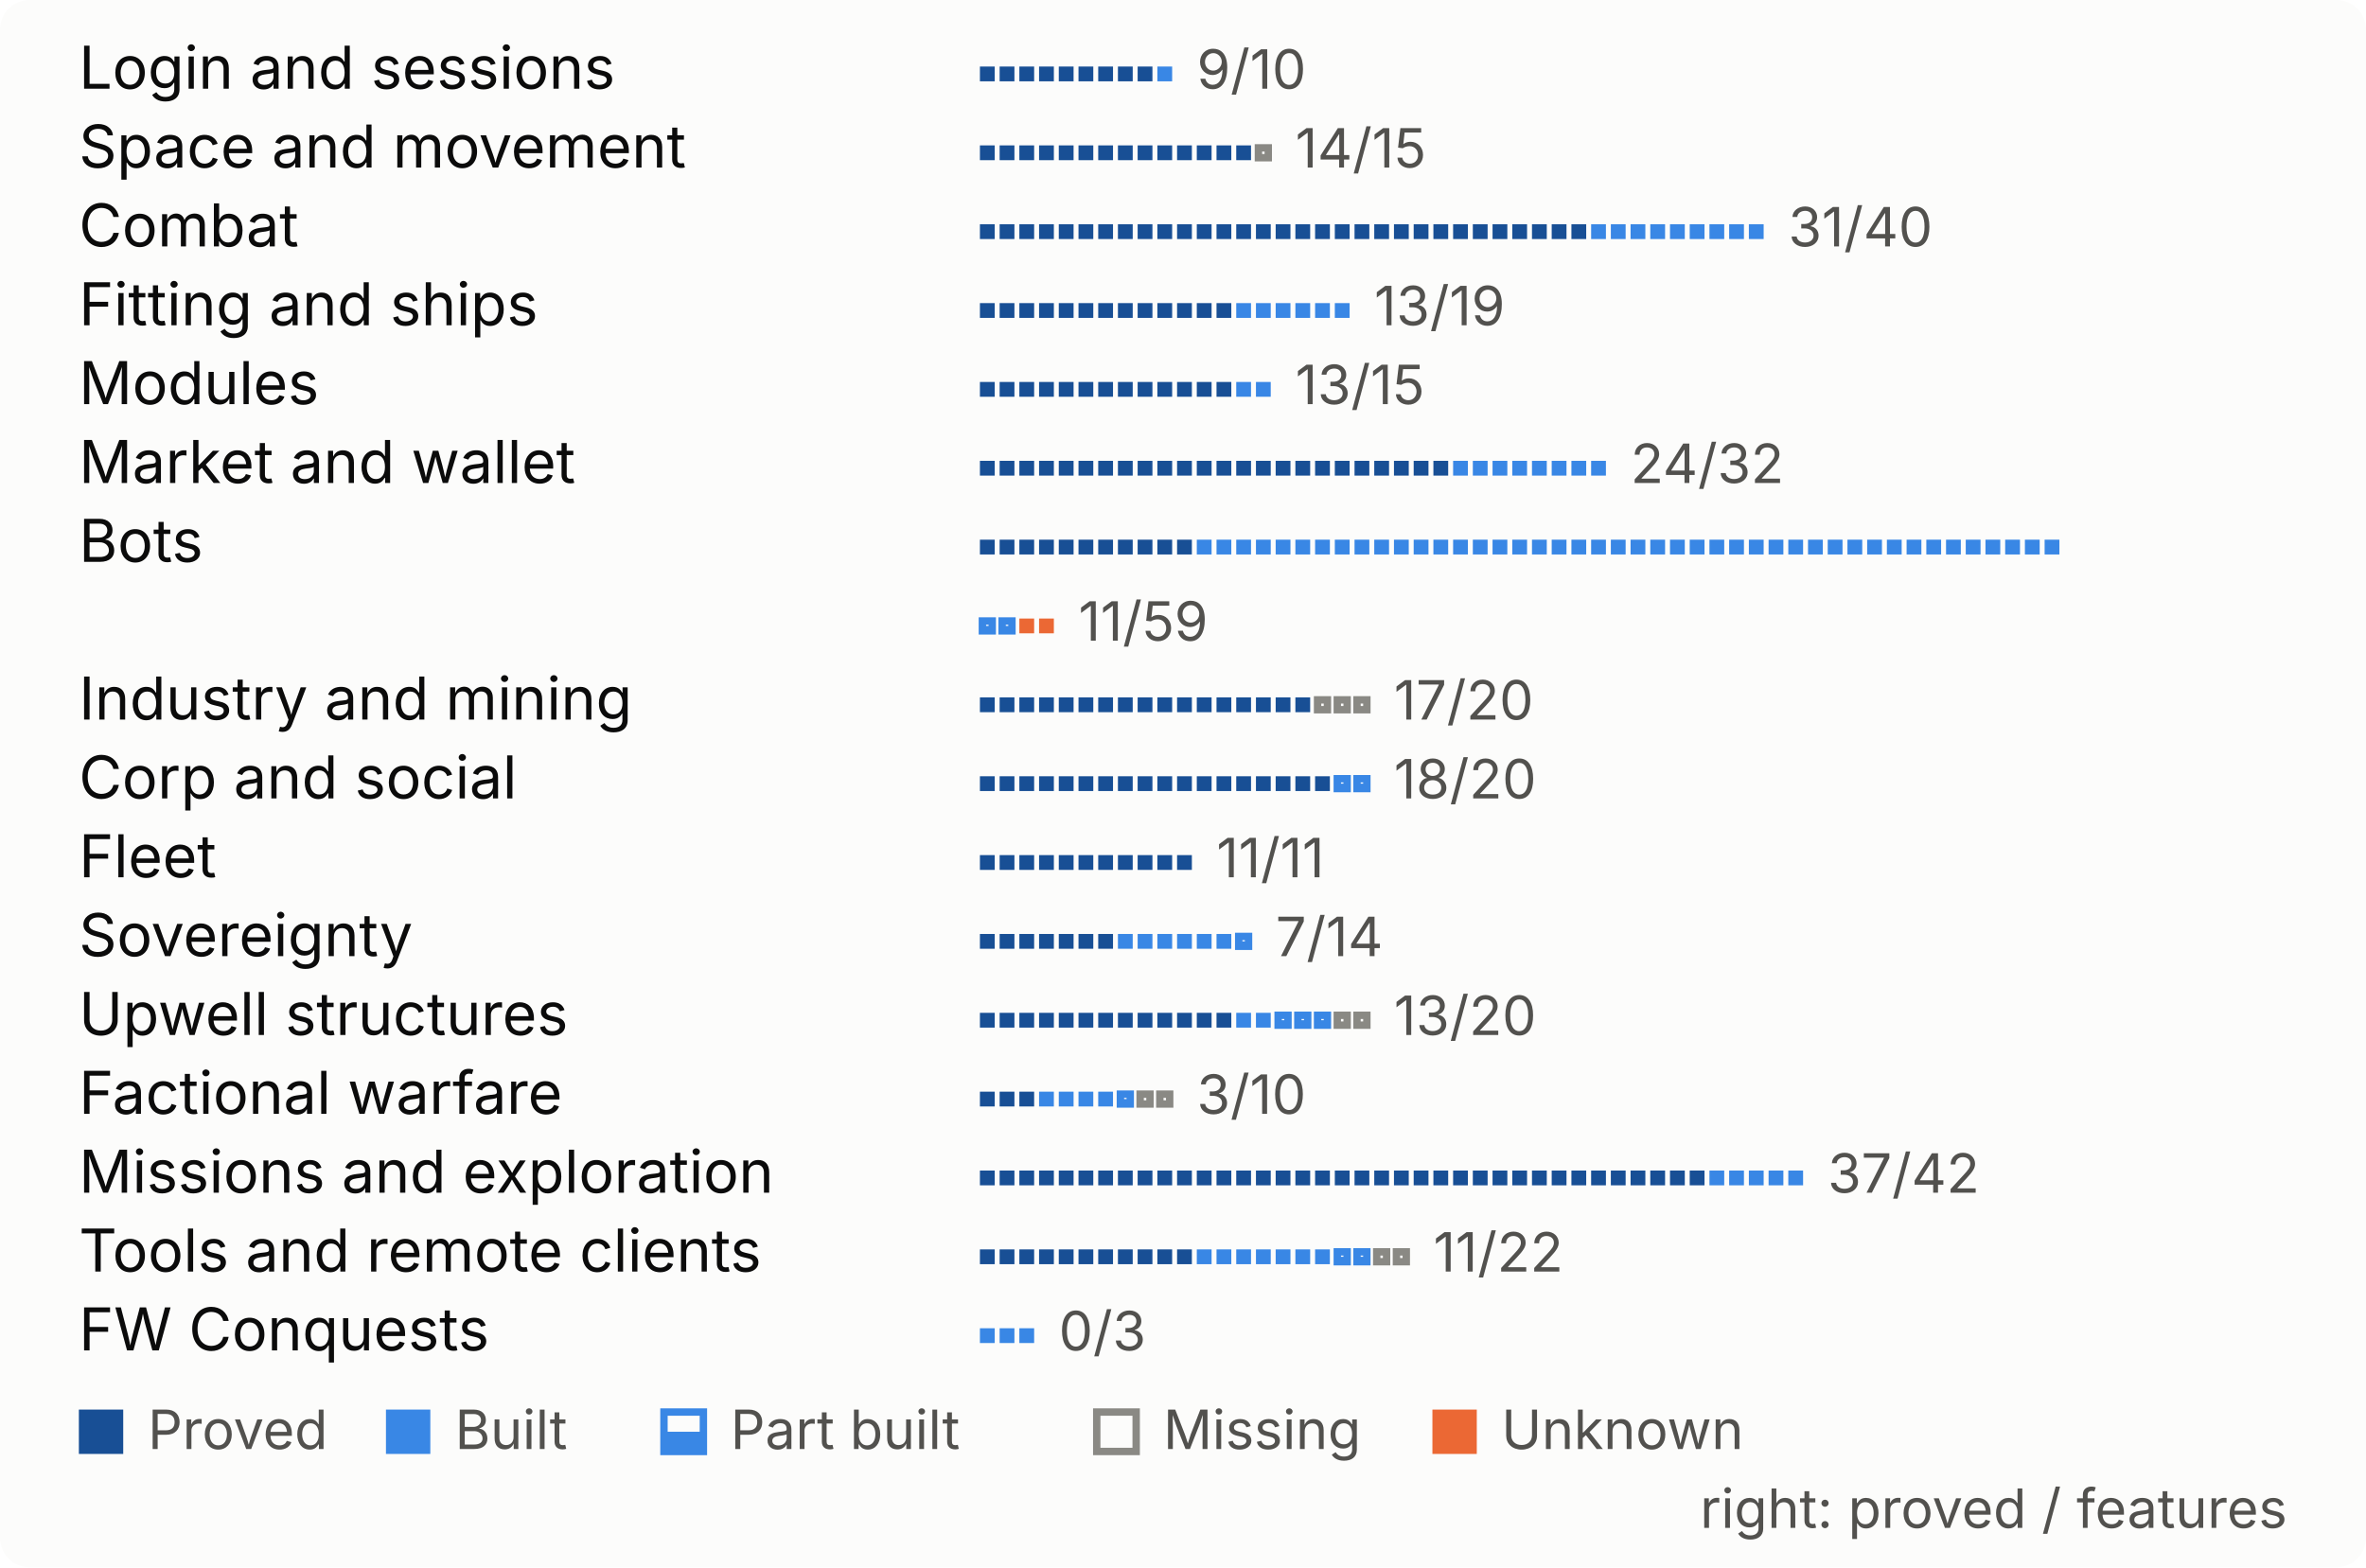
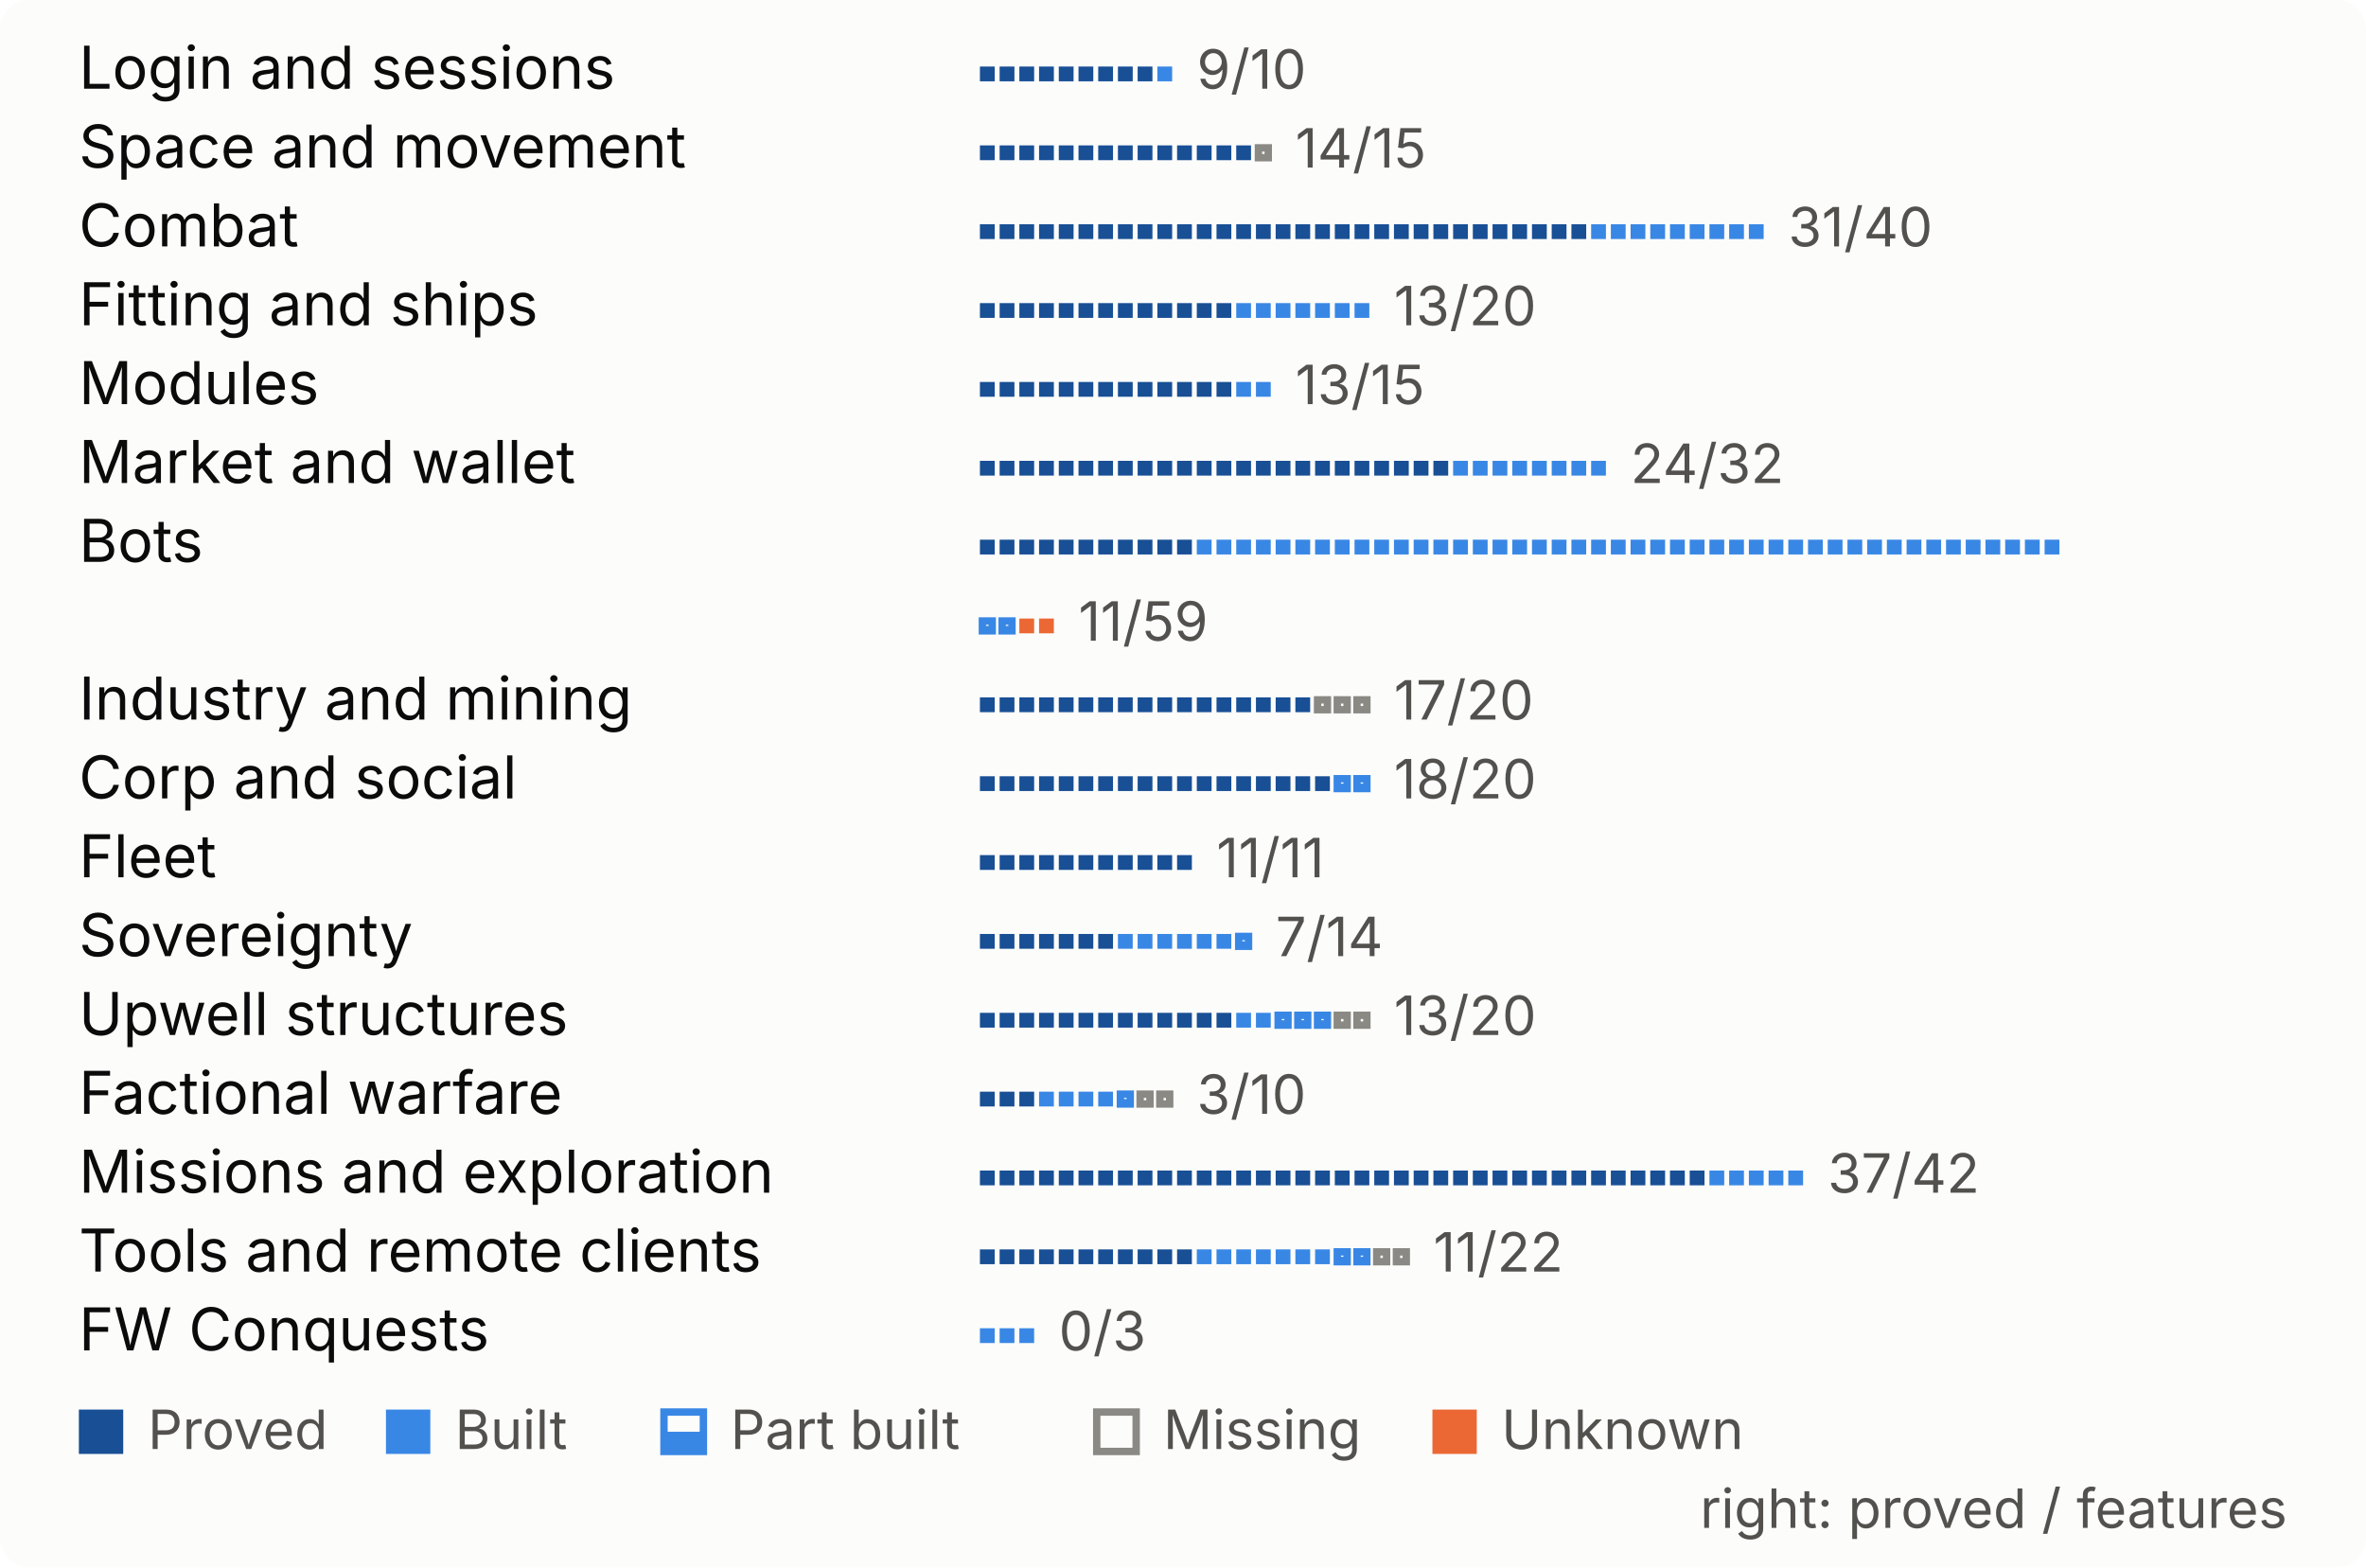
<svg xmlns="http://www.w3.org/2000/svg" width="480" height="318" viewBox="0 0 480 318" role="img" aria-label="Progress by system, one mark per feature">
  <style>
.bg{fill:#fcfcfb}.t{fill:#0b0b0b}.s{fill:#52514e}.rule{fill:#e1e0d9}
.proved{fill:#184f95}.built{fill:#3987e5}.unknown{fill:#eb6834}
.part-o{fill:none;stroke:#3987e5;stroke-width:1.5}.part-f{fill:#3987e5}
.missing{fill:none;stroke:#8a8984;stroke-width:1.5}
.pass{fill:#184f95}.fail{fill:#eb6834}.none{fill:none;stroke:#8a8984;stroke-width:1.5}
@media (prefers-color-scheme:dark){
.bg{fill:#1a1a19}.t{fill:#f0efec}.s{fill:#c3c2b7}.rule{fill:#383835}
.proved{fill:#86b6ef}.built{fill:#3987e5}.unknown{fill:#d95926}
.part-o{stroke:#3987e5}.part-f{fill:#3987e5}
.missing{stroke:#8d8c85}
.pass{fill:#86b6ef}.fail{fill:#d95926}.none{stroke:#8d8c85}
}
text{font-family:system-ui,-apple-system,"Segoe UI",sans-serif;font-size:12px}
.big{font-size:26px;font-weight:600}.b{font-weight:600}.xs{font-size:11px}
</style>
  <rect width="480" height="318" rx="6" class="bg" />
  <text x="16.0" y="18.0" class="t">Login and sessions</text>
  <rect x="198.8" y="13.5" width="3" height="3" class="proved" />
  <rect x="202.8" y="13.5" width="3" height="3" class="proved" />
  <rect x="206.8" y="13.5" width="3" height="3" class="proved" />
  <rect x="210.8" y="13.5" width="3" height="3" class="proved" />
  <rect x="214.8" y="13.5" width="3" height="3" class="proved" />
  <rect x="218.8" y="13.5" width="3" height="3" class="proved" />
  <rect x="222.8" y="13.5" width="3" height="3" class="proved" />
  <rect x="226.8" y="13.5" width="3" height="3" class="proved" />
  <rect x="230.8" y="13.5" width="3" height="3" class="proved" />
  <rect x="234.8" y="13.5" width="3" height="3" class="built" />
  <text x="242.8" y="18.0" class="s xs">9/10</text>
  <text x="16.0" y="34.0" class="t">Space and movement</text>
  <rect x="198.8" y="29.5" width="3" height="3" class="proved" />
  <rect x="202.8" y="29.5" width="3" height="3" class="proved" />
  <rect x="206.8" y="29.5" width="3" height="3" class="proved" />
  <rect x="210.8" y="29.5" width="3" height="3" class="proved" />
  <rect x="214.8" y="29.5" width="3" height="3" class="proved" />
  <rect x="218.8" y="29.5" width="3" height="3" class="proved" />
  <rect x="222.8" y="29.5" width="3" height="3" class="proved" />
  <rect x="226.8" y="29.5" width="3" height="3" class="proved" />
  <rect x="230.8" y="29.5" width="3" height="3" class="proved" />
  <rect x="234.8" y="29.5" width="3" height="3" class="proved" />
  <rect x="238.8" y="29.5" width="3" height="3" class="proved" />
  <rect x="242.8" y="29.5" width="3" height="3" class="proved" />
  <rect x="246.8" y="29.5" width="3" height="3" class="proved" />
  <rect x="250.8" y="29.5" width="3" height="3" class="proved" />
  <rect x="255.3" y="30.0" width="2" height="2" fill="none" class="missing" />
  <text x="262.8" y="34.0" class="s xs">14/15</text>
  <text x="16.0" y="50.0" class="t">Combat</text>
  <rect x="198.8" y="45.5" width="3" height="3" class="proved" />
  <rect x="202.8" y="45.5" width="3" height="3" class="proved" />
  <rect x="206.8" y="45.5" width="3" height="3" class="proved" />
  <rect x="210.8" y="45.5" width="3" height="3" class="proved" />
  <rect x="214.8" y="45.5" width="3" height="3" class="proved" />
  <rect x="218.8" y="45.5" width="3" height="3" class="proved" />
  <rect x="222.8" y="45.5" width="3" height="3" class="proved" />
  <rect x="226.8" y="45.5" width="3" height="3" class="proved" />
  <rect x="230.8" y="45.5" width="3" height="3" class="proved" />
  <rect x="234.8" y="45.5" width="3" height="3" class="proved" />
  <rect x="238.8" y="45.5" width="3" height="3" class="proved" />
  <rect x="242.8" y="45.5" width="3" height="3" class="proved" />
  <rect x="246.8" y="45.5" width="3" height="3" class="proved" />
  <rect x="250.8" y="45.5" width="3" height="3" class="proved" />
  <rect x="254.8" y="45.5" width="3" height="3" class="proved" />
  <rect x="258.8" y="45.5" width="3" height="3" class="proved" />
  <rect x="262.8" y="45.5" width="3" height="3" class="proved" />
  <rect x="266.8" y="45.5" width="3" height="3" class="proved" />
  <rect x="270.8" y="45.5" width="3" height="3" class="proved" />
  <rect x="274.8" y="45.5" width="3" height="3" class="proved" />
  <rect x="278.8" y="45.5" width="3" height="3" class="proved" />
  <rect x="282.8" y="45.5" width="3" height="3" class="proved" />
  <rect x="286.8" y="45.5" width="3" height="3" class="proved" />
  <rect x="290.8" y="45.5" width="3" height="3" class="proved" />
  <rect x="294.8" y="45.5" width="3" height="3" class="proved" />
  <rect x="298.8" y="45.5" width="3" height="3" class="proved" />
  <rect x="302.8" y="45.5" width="3" height="3" class="proved" />
  <rect x="306.8" y="45.5" width="3" height="3" class="proved" />
  <rect x="310.8" y="45.5" width="3" height="3" class="proved" />
  <rect x="314.8" y="45.5" width="3" height="3" class="proved" />
  <rect x="318.8" y="45.5" width="3" height="3" class="proved" />
  <rect x="322.8" y="45.5" width="3" height="3" class="built" />
  <rect x="326.8" y="45.5" width="3" height="3" class="built" />
  <rect x="330.8" y="45.5" width="3" height="3" class="built" />
  <rect x="334.8" y="45.5" width="3" height="3" class="built" />
  <rect x="338.8" y="45.5" width="3" height="3" class="built" />
  <rect x="342.8" y="45.5" width="3" height="3" class="built" />
  <rect x="346.8" y="45.5" width="3" height="3" class="built" />
  <rect x="350.8" y="45.5" width="3" height="3" class="built" />
  <rect x="354.8" y="45.5" width="3" height="3" class="built" />
  <text x="362.8" y="50.0" class="s xs">31/40</text>
  <text x="16.0" y="66.0" class="t">Fitting and ships</text>
  <rect x="198.8" y="61.5" width="3" height="3" class="proved" />
  <rect x="202.8" y="61.5" width="3" height="3" class="proved" />
  <rect x="206.8" y="61.5" width="3" height="3" class="proved" />
  <rect x="210.8" y="61.5" width="3" height="3" class="proved" />
  <rect x="214.8" y="61.5" width="3" height="3" class="proved" />
  <rect x="218.8" y="61.5" width="3" height="3" class="proved" />
  <rect x="222.8" y="61.5" width="3" height="3" class="proved" />
  <rect x="226.8" y="61.5" width="3" height="3" class="proved" />
  <rect x="230.8" y="61.5" width="3" height="3" class="proved" />
  <rect x="234.8" y="61.5" width="3" height="3" class="proved" />
  <rect x="238.8" y="61.5" width="3" height="3" class="proved" />
  <rect x="242.8" y="61.5" width="3" height="3" class="proved" />
  <rect x="246.8" y="61.5" width="3" height="3" class="proved" />
  <rect x="250.8" y="61.5" width="3" height="3" class="built" />
  <rect x="254.8" y="61.5" width="3" height="3" class="built" />
  <rect x="258.8" y="61.5" width="3" height="3" class="built" />
  <rect x="262.8" y="61.5" width="3" height="3" class="built" />
  <rect x="266.8" y="61.5" width="3" height="3" class="built" />
  <rect x="270.8" y="61.5" width="3" height="3" class="built" />
-   <text x="278.8" y="66.0" class="s xs">13/19</text>
+   <rect x="274.8" y="61.5" width="3" height="3" class="built" />
+   <text x="282.8" y="66.0" class="s xs">13/20</text>
  <text x="16.0" y="82.0" class="t">Modules</text>
  <rect x="198.8" y="77.5" width="3" height="3" class="proved" />
  <rect x="202.8" y="77.5" width="3" height="3" class="proved" />
  <rect x="206.8" y="77.5" width="3" height="3" class="proved" />
  <rect x="210.8" y="77.5" width="3" height="3" class="proved" />
  <rect x="214.8" y="77.5" width="3" height="3" class="proved" />
  <rect x="218.8" y="77.5" width="3" height="3" class="proved" />
  <rect x="222.8" y="77.5" width="3" height="3" class="proved" />
  <rect x="226.8" y="77.5" width="3" height="3" class="proved" />
  <rect x="230.8" y="77.5" width="3" height="3" class="proved" />
  <rect x="234.8" y="77.5" width="3" height="3" class="proved" />
  <rect x="238.8" y="77.5" width="3" height="3" class="proved" />
  <rect x="242.8" y="77.5" width="3" height="3" class="proved" />
  <rect x="246.8" y="77.5" width="3" height="3" class="proved" />
  <rect x="250.8" y="77.5" width="3" height="3" class="built" />
  <rect x="254.8" y="77.5" width="3" height="3" class="built" />
  <text x="262.8" y="82.0" class="s xs">13/15</text>
  <text x="16.0" y="98.0" class="t">Market and wallet</text>
  <rect x="198.8" y="93.5" width="3" height="3" class="proved" />
  <rect x="202.8" y="93.5" width="3" height="3" class="proved" />
  <rect x="206.8" y="93.5" width="3" height="3" class="proved" />
  <rect x="210.8" y="93.5" width="3" height="3" class="proved" />
  <rect x="214.8" y="93.5" width="3" height="3" class="proved" />
  <rect x="218.8" y="93.5" width="3" height="3" class="proved" />
  <rect x="222.8" y="93.5" width="3" height="3" class="proved" />
  <rect x="226.8" y="93.5" width="3" height="3" class="proved" />
  <rect x="230.8" y="93.5" width="3" height="3" class="proved" />
  <rect x="234.8" y="93.5" width="3" height="3" class="proved" />
  <rect x="238.8" y="93.5" width="3" height="3" class="proved" />
  <rect x="242.8" y="93.5" width="3" height="3" class="proved" />
  <rect x="246.8" y="93.5" width="3" height="3" class="proved" />
  <rect x="250.8" y="93.5" width="3" height="3" class="proved" />
  <rect x="254.8" y="93.5" width="3" height="3" class="proved" />
  <rect x="258.8" y="93.5" width="3" height="3" class="proved" />
  <rect x="262.8" y="93.5" width="3" height="3" class="proved" />
  <rect x="266.8" y="93.5" width="3" height="3" class="proved" />
  <rect x="270.8" y="93.5" width="3" height="3" class="proved" />
  <rect x="274.8" y="93.5" width="3" height="3" class="proved" />
  <rect x="278.8" y="93.5" width="3" height="3" class="proved" />
  <rect x="282.8" y="93.5" width="3" height="3" class="proved" />
  <rect x="286.8" y="93.5" width="3" height="3" class="proved" />
  <rect x="290.8" y="93.5" width="3" height="3" class="proved" />
  <rect x="294.8" y="93.5" width="3" height="3" class="built" />
  <rect x="298.8" y="93.5" width="3" height="3" class="built" />
  <rect x="302.8" y="93.5" width="3" height="3" class="built" />
  <rect x="306.8" y="93.5" width="3" height="3" class="built" />
  <rect x="310.8" y="93.5" width="3" height="3" class="built" />
  <rect x="314.8" y="93.5" width="3" height="3" class="built" />
  <rect x="318.8" y="93.5" width="3" height="3" class="built" />
  <rect x="322.8" y="93.5" width="3" height="3" class="built" />
  <text x="330.8" y="98.0" class="s xs">24/32</text>
  <text x="16.0" y="114.0" class="t">Bots</text>
  <rect x="198.8" y="109.5" width="3" height="3" class="proved" />
  <rect x="202.8" y="109.5" width="3" height="3" class="proved" />
  <rect x="206.8" y="109.5" width="3" height="3" class="proved" />
  <rect x="210.8" y="109.5" width="3" height="3" class="proved" />
  <rect x="214.8" y="109.5" width="3" height="3" class="proved" />
  <rect x="218.8" y="109.5" width="3" height="3" class="proved" />
  <rect x="222.8" y="109.5" width="3" height="3" class="proved" />
  <rect x="226.8" y="109.5" width="3" height="3" class="proved" />
  <rect x="230.8" y="109.5" width="3" height="3" class="proved" />
  <rect x="234.8" y="109.5" width="3" height="3" class="proved" />
  <rect x="238.8" y="109.5" width="3" height="3" class="proved" />
  <rect x="242.8" y="109.5" width="3" height="3" class="built" />
  <rect x="246.8" y="109.5" width="3" height="3" class="built" />
  <rect x="250.8" y="109.5" width="3" height="3" class="built" />
  <rect x="254.8" y="109.5" width="3" height="3" class="built" />
  <rect x="258.8" y="109.5" width="3" height="3" class="built" />
  <rect x="262.8" y="109.5" width="3" height="3" class="built" />
  <rect x="266.8" y="109.5" width="3" height="3" class="built" />
  <rect x="270.8" y="109.5" width="3" height="3" class="built" />
  <rect x="274.8" y="109.5" width="3" height="3" class="built" />
  <rect x="278.8" y="109.5" width="3" height="3" class="built" />
  <rect x="282.8" y="109.5" width="3" height="3" class="built" />
  <rect x="286.8" y="109.5" width="3" height="3" class="built" />
  <rect x="290.8" y="109.5" width="3" height="3" class="built" />
  <rect x="294.8" y="109.5" width="3" height="3" class="built" />
  <rect x="298.8" y="109.5" width="3" height="3" class="built" />
  <rect x="302.8" y="109.5" width="3" height="3" class="built" />
  <rect x="306.8" y="109.5" width="3" height="3" class="built" />
  <rect x="310.8" y="109.5" width="3" height="3" class="built" />
  <rect x="314.8" y="109.5" width="3" height="3" class="built" />
  <rect x="318.8" y="109.5" width="3" height="3" class="built" />
  <rect x="322.8" y="109.5" width="3" height="3" class="built" />
  <rect x="326.8" y="109.5" width="3" height="3" class="built" />
  <rect x="330.8" y="109.5" width="3" height="3" class="built" />
  <rect x="334.8" y="109.5" width="3" height="3" class="built" />
  <rect x="338.8" y="109.5" width="3" height="3" class="built" />
  <rect x="342.8" y="109.5" width="3" height="3" class="built" />
  <rect x="346.8" y="109.5" width="3" height="3" class="built" />
  <rect x="350.8" y="109.5" width="3" height="3" class="built" />
  <rect x="354.8" y="109.5" width="3" height="3" class="built" />
  <rect x="358.8" y="109.5" width="3" height="3" class="built" />
  <rect x="362.8" y="109.5" width="3" height="3" class="built" />
  <rect x="366.8" y="109.5" width="3" height="3" class="built" />
  <rect x="370.8" y="109.5" width="3" height="3" class="built" />
  <rect x="374.8" y="109.5" width="3" height="3" class="built" />
  <rect x="378.8" y="109.5" width="3" height="3" class="built" />
  <rect x="382.8" y="109.5" width="3" height="3" class="built" />
  <rect x="386.8" y="109.5" width="3" height="3" class="built" />
  <rect x="390.8" y="109.5" width="3" height="3" class="built" />
  <rect x="394.8" y="109.5" width="3" height="3" class="built" />
  <rect x="398.8" y="109.5" width="3" height="3" class="built" />
  <rect x="402.8" y="109.5" width="3" height="3" class="built" />
  <rect x="406.8" y="109.5" width="3" height="3" class="built" />
  <rect x="410.8" y="109.5" width="3" height="3" class="built" />
  <rect x="414.8" y="109.5" width="3" height="3" class="built" />
  <rect x="199.3" y="126.0" width="2" height="2" fill="none" class="part-o" />
  <rect x="198.8" y="127.0" width="3" height="1.5" class="part-f" />
  <rect x="203.3" y="126.0" width="2" height="2" fill="none" class="part-o" />
  <rect x="202.8" y="127.0" width="3" height="1.5" class="part-f" />
  <rect x="206.8" y="125.5" width="3" height="3" class="unknown" />
  <rect x="210.8" y="125.5" width="3" height="3" class="unknown" />
  <text x="218.8" y="130.0" class="s xs">11/59</text>
  <text x="16.0" y="146.0" class="t">Industry and mining</text>
  <rect x="198.8" y="141.5" width="3" height="3" class="proved" />
  <rect x="202.8" y="141.5" width="3" height="3" class="proved" />
  <rect x="206.8" y="141.5" width="3" height="3" class="proved" />
  <rect x="210.8" y="141.5" width="3" height="3" class="proved" />
  <rect x="214.8" y="141.5" width="3" height="3" class="proved" />
  <rect x="218.8" y="141.5" width="3" height="3" class="proved" />
  <rect x="222.8" y="141.5" width="3" height="3" class="proved" />
  <rect x="226.8" y="141.5" width="3" height="3" class="proved" />
  <rect x="230.8" y="141.5" width="3" height="3" class="proved" />
  <rect x="234.8" y="141.5" width="3" height="3" class="proved" />
  <rect x="238.8" y="141.5" width="3" height="3" class="proved" />
  <rect x="242.8" y="141.5" width="3" height="3" class="proved" />
  <rect x="246.8" y="141.5" width="3" height="3" class="proved" />
  <rect x="250.8" y="141.5" width="3" height="3" class="proved" />
  <rect x="254.8" y="141.5" width="3" height="3" class="proved" />
  <rect x="258.8" y="141.5" width="3" height="3" class="proved" />
  <rect x="262.8" y="141.5" width="3" height="3" class="proved" />
  <rect x="267.3" y="142.0" width="2" height="2" fill="none" class="missing" />
  <rect x="271.3" y="142.0" width="2" height="2" fill="none" class="missing" />
  <rect x="275.3" y="142.0" width="2" height="2" fill="none" class="missing" />
  <text x="282.8" y="146.0" class="s xs">17/20</text>
  <text x="16.0" y="162.0" class="t">Corp and social</text>
  <rect x="198.8" y="157.5" width="3" height="3" class="proved" />
  <rect x="202.8" y="157.5" width="3" height="3" class="proved" />
  <rect x="206.8" y="157.5" width="3" height="3" class="proved" />
  <rect x="210.8" y="157.5" width="3" height="3" class="proved" />
  <rect x="214.8" y="157.5" width="3" height="3" class="proved" />
  <rect x="218.8" y="157.5" width="3" height="3" class="proved" />
  <rect x="222.8" y="157.5" width="3" height="3" class="proved" />
  <rect x="226.8" y="157.5" width="3" height="3" class="proved" />
  <rect x="230.8" y="157.5" width="3" height="3" class="proved" />
  <rect x="234.8" y="157.5" width="3" height="3" class="proved" />
  <rect x="238.8" y="157.5" width="3" height="3" class="proved" />
  <rect x="242.8" y="157.5" width="3" height="3" class="proved" />
  <rect x="246.8" y="157.5" width="3" height="3" class="proved" />
  <rect x="250.8" y="157.5" width="3" height="3" class="proved" />
  <rect x="254.8" y="157.5" width="3" height="3" class="proved" />
  <rect x="258.8" y="157.5" width="3" height="3" class="proved" />
  <rect x="262.8" y="157.5" width="3" height="3" class="proved" />
  <rect x="266.8" y="157.5" width="3" height="3" class="proved" />
  <rect x="271.3" y="158.0" width="2" height="2" fill="none" class="part-o" />
  <rect x="270.8" y="159.0" width="3" height="1.5" class="part-f" />
  <rect x="275.3" y="158.0" width="2" height="2" fill="none" class="part-o" />
  <rect x="274.8" y="159.0" width="3" height="1.5" class="part-f" />
  <text x="282.8" y="162.0" class="s xs">18/20</text>
  <text x="16.0" y="178.0" class="t">Fleet</text>
  <rect x="198.8" y="173.5" width="3" height="3" class="proved" />
  <rect x="202.8" y="173.5" width="3" height="3" class="proved" />
  <rect x="206.8" y="173.5" width="3" height="3" class="proved" />
  <rect x="210.8" y="173.5" width="3" height="3" class="proved" />
  <rect x="214.8" y="173.5" width="3" height="3" class="proved" />
  <rect x="218.8" y="173.5" width="3" height="3" class="proved" />
  <rect x="222.8" y="173.5" width="3" height="3" class="proved" />
  <rect x="226.8" y="173.5" width="3" height="3" class="proved" />
  <rect x="230.8" y="173.5" width="3" height="3" class="proved" />
  <rect x="234.8" y="173.5" width="3" height="3" class="proved" />
  <rect x="238.8" y="173.5" width="3" height="3" class="proved" />
  <text x="246.8" y="178.0" class="s xs">11/11</text>
  <text x="16.0" y="194.0" class="t">Sovereignty</text>
  <rect x="198.8" y="189.5" width="3" height="3" class="proved" />
  <rect x="202.8" y="189.5" width="3" height="3" class="proved" />
  <rect x="206.8" y="189.5" width="3" height="3" class="proved" />
  <rect x="210.8" y="189.5" width="3" height="3" class="proved" />
  <rect x="214.8" y="189.5" width="3" height="3" class="proved" />
  <rect x="218.8" y="189.5" width="3" height="3" class="proved" />
  <rect x="222.8" y="189.5" width="3" height="3" class="proved" />
  <rect x="226.8" y="189.5" width="3" height="3" class="built" />
  <rect x="230.8" y="189.5" width="3" height="3" class="built" />
  <rect x="234.8" y="189.5" width="3" height="3" class="built" />
  <rect x="238.8" y="189.5" width="3" height="3" class="built" />
  <rect x="242.8" y="189.5" width="3" height="3" class="built" />
  <rect x="246.8" y="189.5" width="3" height="3" class="built" />
  <rect x="251.3" y="190.0" width="2" height="2" fill="none" class="part-o" />
  <rect x="250.8" y="191.0" width="3" height="1.5" class="part-f" />
  <text x="258.8" y="194.0" class="s xs">7/14</text>
  <text x="16.0" y="210.0" class="t">Upwell structures</text>
  <rect x="198.8" y="205.5" width="3" height="3" class="proved" />
  <rect x="202.8" y="205.5" width="3" height="3" class="proved" />
  <rect x="206.8" y="205.5" width="3" height="3" class="proved" />
  <rect x="210.8" y="205.5" width="3" height="3" class="proved" />
  <rect x="214.8" y="205.5" width="3" height="3" class="proved" />
  <rect x="218.8" y="205.5" width="3" height="3" class="proved" />
  <rect x="222.8" y="205.5" width="3" height="3" class="proved" />
  <rect x="226.8" y="205.5" width="3" height="3" class="proved" />
  <rect x="230.8" y="205.5" width="3" height="3" class="proved" />
  <rect x="234.8" y="205.5" width="3" height="3" class="proved" />
  <rect x="238.8" y="205.5" width="3" height="3" class="proved" />
  <rect x="242.8" y="205.5" width="3" height="3" class="proved" />
  <rect x="246.8" y="205.5" width="3" height="3" class="proved" />
  <rect x="250.8" y="205.5" width="3" height="3" class="built" />
  <rect x="254.8" y="205.5" width="3" height="3" class="built" />
  <rect x="259.3" y="206.0" width="2" height="2" fill="none" class="part-o" />
  <rect x="258.8" y="207.0" width="3" height="1.5" class="part-f" />
  <rect x="263.3" y="206.0" width="2" height="2" fill="none" class="part-o" />
  <rect x="262.8" y="207.0" width="3" height="1.5" class="part-f" />
  <rect x="267.3" y="206.0" width="2" height="2" fill="none" class="part-o" />
  <rect x="266.8" y="207.0" width="3" height="1.5" class="part-f" />
  <rect x="271.3" y="206.0" width="2" height="2" fill="none" class="missing" />
  <rect x="275.3" y="206.0" width="2" height="2" fill="none" class="missing" />
  <text x="282.8" y="210.0" class="s xs">13/20</text>
  <text x="16.0" y="226.0" class="t">Factional warfare</text>
  <rect x="198.8" y="221.5" width="3" height="3" class="proved" />
  <rect x="202.8" y="221.5" width="3" height="3" class="proved" />
  <rect x="206.8" y="221.5" width="3" height="3" class="proved" />
  <rect x="210.8" y="221.5" width="3" height="3" class="built" />
  <rect x="214.8" y="221.5" width="3" height="3" class="built" />
  <rect x="218.8" y="221.5" width="3" height="3" class="built" />
  <rect x="222.8" y="221.5" width="3" height="3" class="built" />
  <rect x="227.3" y="222.0" width="2" height="2" fill="none" class="part-o" />
  <rect x="226.8" y="223.0" width="3" height="1.5" class="part-f" />
  <rect x="231.3" y="222.0" width="2" height="2" fill="none" class="missing" />
  <rect x="235.3" y="222.0" width="2" height="2" fill="none" class="missing" />
  <text x="242.8" y="226.0" class="s xs">3/10</text>
  <text x="16.0" y="242.0" class="t">Missions and exploration</text>
  <rect x="198.8" y="237.5" width="3" height="3" class="proved" />
  <rect x="202.8" y="237.5" width="3" height="3" class="proved" />
  <rect x="206.8" y="237.5" width="3" height="3" class="proved" />
  <rect x="210.8" y="237.5" width="3" height="3" class="proved" />
  <rect x="214.8" y="237.5" width="3" height="3" class="proved" />
  <rect x="218.8" y="237.5" width="3" height="3" class="proved" />
  <rect x="222.8" y="237.5" width="3" height="3" class="proved" />
  <rect x="226.8" y="237.5" width="3" height="3" class="proved" />
  <rect x="230.8" y="237.5" width="3" height="3" class="proved" />
  <rect x="234.8" y="237.5" width="3" height="3" class="proved" />
  <rect x="238.8" y="237.5" width="3" height="3" class="proved" />
  <rect x="242.8" y="237.5" width="3" height="3" class="proved" />
  <rect x="246.8" y="237.5" width="3" height="3" class="proved" />
  <rect x="250.8" y="237.5" width="3" height="3" class="proved" />
  <rect x="254.8" y="237.5" width="3" height="3" class="proved" />
  <rect x="258.8" y="237.5" width="3" height="3" class="proved" />
  <rect x="262.8" y="237.5" width="3" height="3" class="proved" />
  <rect x="266.8" y="237.5" width="3" height="3" class="proved" />
  <rect x="270.8" y="237.5" width="3" height="3" class="proved" />
  <rect x="274.8" y="237.5" width="3" height="3" class="proved" />
  <rect x="278.8" y="237.5" width="3" height="3" class="proved" />
  <rect x="282.8" y="237.5" width="3" height="3" class="proved" />
  <rect x="286.8" y="237.5" width="3" height="3" class="proved" />
  <rect x="290.8" y="237.5" width="3" height="3" class="proved" />
  <rect x="294.8" y="237.5" width="3" height="3" class="proved" />
  <rect x="298.8" y="237.5" width="3" height="3" class="proved" />
  <rect x="302.8" y="237.5" width="3" height="3" class="proved" />
  <rect x="306.8" y="237.5" width="3" height="3" class="proved" />
  <rect x="310.8" y="237.5" width="3" height="3" class="proved" />
  <rect x="314.8" y="237.5" width="3" height="3" class="proved" />
  <rect x="318.8" y="237.5" width="3" height="3" class="proved" />
  <rect x="322.8" y="237.5" width="3" height="3" class="proved" />
  <rect x="326.8" y="237.5" width="3" height="3" class="proved" />
  <rect x="330.8" y="237.5" width="3" height="3" class="proved" />
  <rect x="334.8" y="237.5" width="3" height="3" class="proved" />
  <rect x="338.8" y="237.5" width="3" height="3" class="proved" />
  <rect x="342.8" y="237.5" width="3" height="3" class="proved" />
  <rect x="346.8" y="237.5" width="3" height="3" class="built" />
  <rect x="350.8" y="237.5" width="3" height="3" class="built" />
  <rect x="354.8" y="237.5" width="3" height="3" class="built" />
  <rect x="358.8" y="237.5" width="3" height="3" class="built" />
  <rect x="362.8" y="237.5" width="3" height="3" class="built" />
  <text x="370.8" y="242.0" class="s xs">37/42</text>
  <text x="16.0" y="258.0" class="t">Tools and remote clients</text>
  <rect x="198.8" y="253.5" width="3" height="3" class="proved" />
  <rect x="202.8" y="253.5" width="3" height="3" class="proved" />
  <rect x="206.8" y="253.5" width="3" height="3" class="proved" />
  <rect x="210.8" y="253.5" width="3" height="3" class="proved" />
  <rect x="214.8" y="253.5" width="3" height="3" class="proved" />
  <rect x="218.8" y="253.5" width="3" height="3" class="proved" />
  <rect x="222.8" y="253.5" width="3" height="3" class="proved" />
  <rect x="226.8" y="253.5" width="3" height="3" class="proved" />
  <rect x="230.8" y="253.5" width="3" height="3" class="proved" />
  <rect x="234.8" y="253.5" width="3" height="3" class="proved" />
  <rect x="238.8" y="253.5" width="3" height="3" class="proved" />
  <rect x="242.8" y="253.5" width="3" height="3" class="built" />
  <rect x="246.8" y="253.5" width="3" height="3" class="built" />
  <rect x="250.8" y="253.5" width="3" height="3" class="built" />
  <rect x="254.8" y="253.5" width="3" height="3" class="built" />
  <rect x="258.8" y="253.5" width="3" height="3" class="built" />
  <rect x="262.8" y="253.5" width="3" height="3" class="built" />
  <rect x="266.8" y="253.5" width="3" height="3" class="built" />
  <rect x="271.3" y="254.0" width="2" height="2" fill="none" class="part-o" />
  <rect x="270.8" y="255.0" width="3" height="1.5" class="part-f" />
  <rect x="275.3" y="254.0" width="2" height="2" fill="none" class="part-o" />
  <rect x="274.8" y="255.0" width="3" height="1.5" class="part-f" />
  <rect x="279.3" y="254.0" width="2" height="2" fill="none" class="missing" />
  <rect x="283.3" y="254.0" width="2" height="2" fill="none" class="missing" />
  <text x="290.8" y="258.0" class="s xs">11/22</text>
  <text x="16.0" y="274.0" class="t">FW Conquests</text>
  <rect x="198.8" y="269.5" width="3" height="3" class="built" />
  <rect x="202.8" y="269.5" width="3" height="3" class="built" />
  <rect x="206.8" y="269.5" width="3" height="3" class="built" />
  <text x="214.8" y="274.0" class="s xs">0/3</text>
  <rect x="16.0" y="286.0" width="9" height="9" class="proved" />
  <text x="30.0" y="294.0" class="s xs">Proved</text>
  <rect x="78.3" y="286.0" width="9" height="9" class="built" />
  <text x="92.3" y="294.0" class="s xs">Built</text>
  <rect x="134.7" y="286.5" width="8" height="8" fill="none" class="part-o" />
  <rect x="134.2" y="290.5" width="9" height="4.5" class="part-f" />
  <text x="148.2" y="294.0" class="s xs">Part built</text>
  <rect x="222.5" y="286.5" width="8" height="8" fill="none" class="missing" />
  <text x="236.0" y="294.0" class="s xs">Missing</text>
  <rect x="290.6" y="286.0" width="9" height="9" class="unknown" />
  <text x="304.6" y="294.0" class="s xs">Unknown</text>
  <text x="464.0" y="310.0" class="s xs" text-anchor="end">right: proved / features</text>
</svg>
